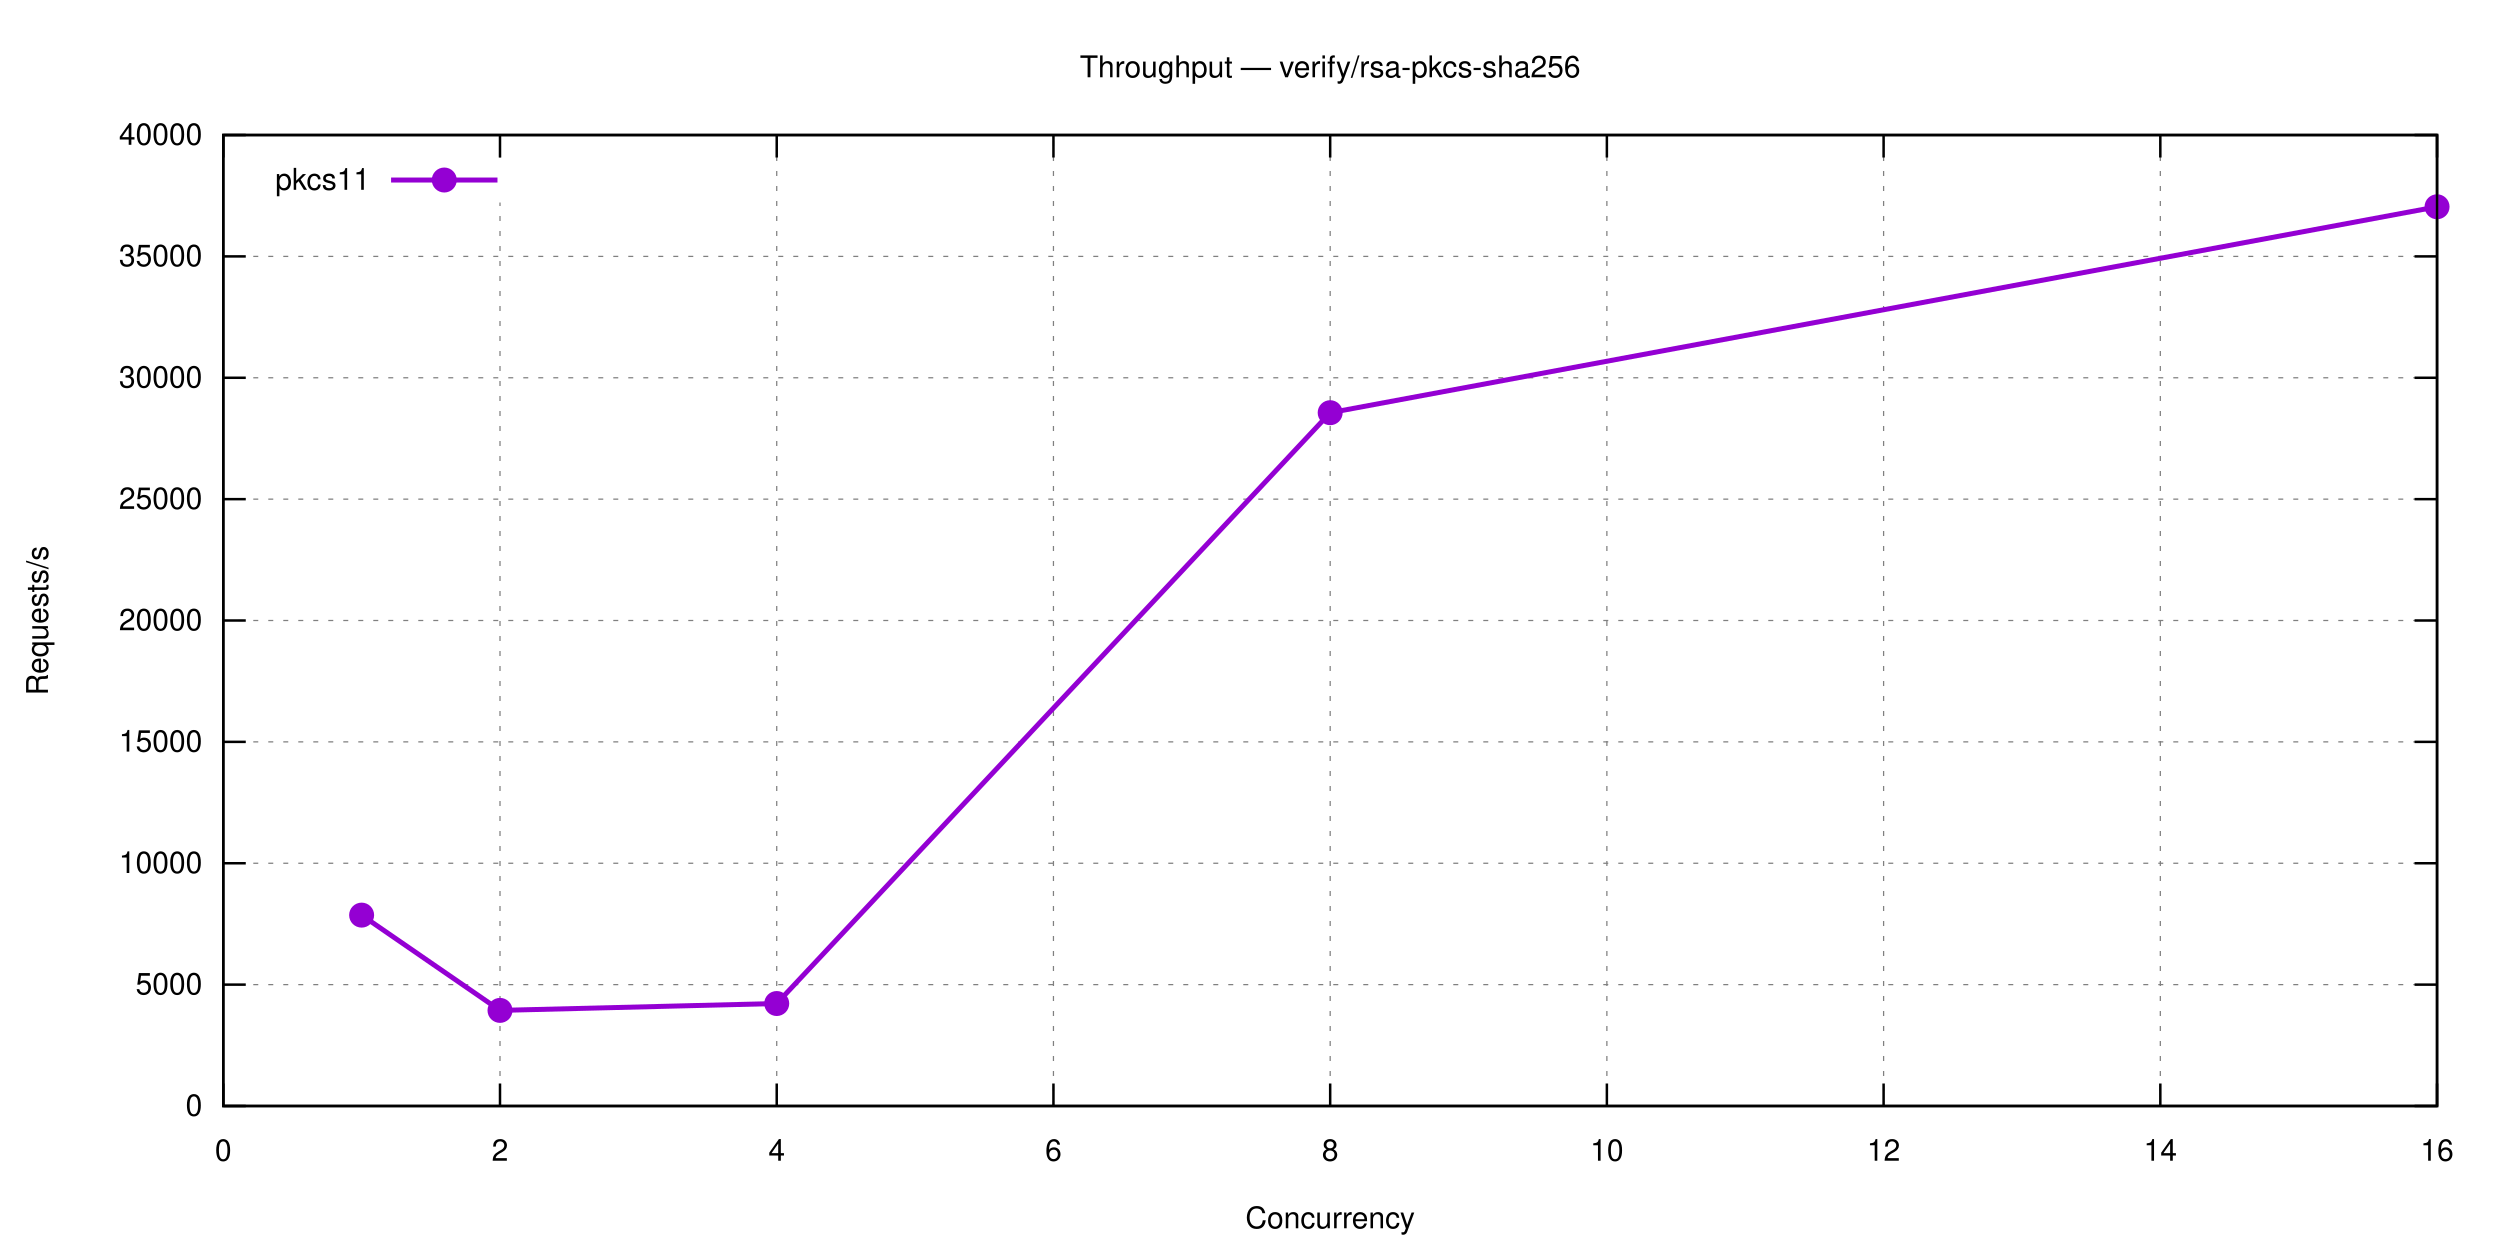
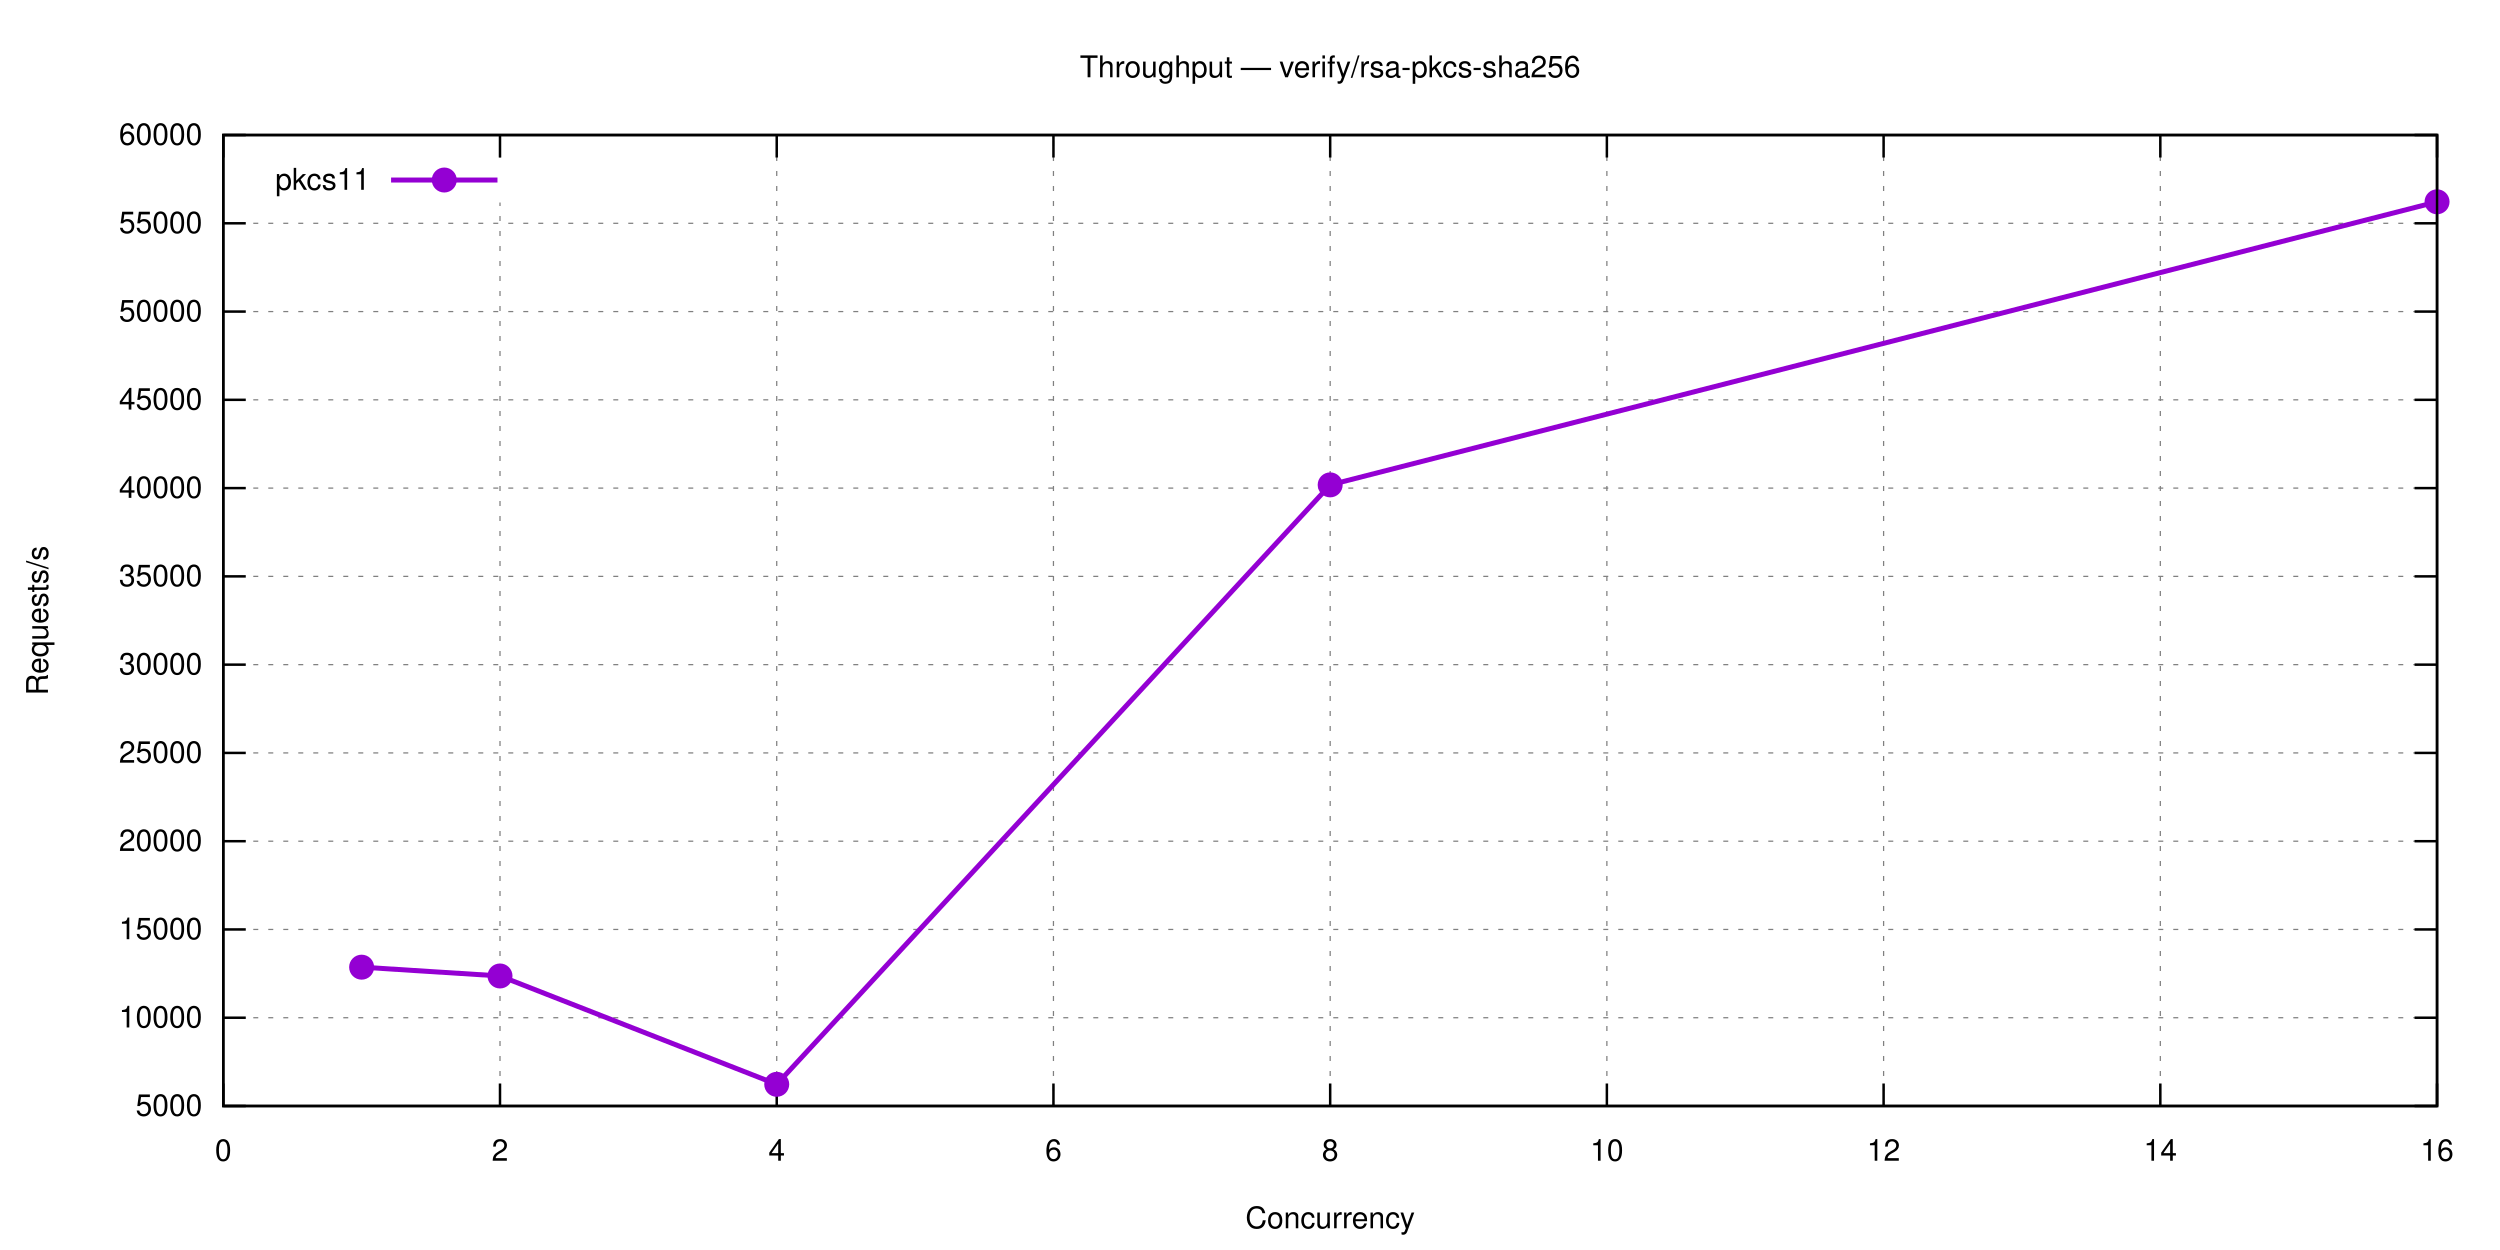
<svg xmlns="http://www.w3.org/2000/svg" xmlns:xlink="http://www.w3.org/1999/xlink" width="1000" height="500" viewBox="0 0 1000 500">
  <g id="gnuplot_canvas">
    <rect x="0" y="0" width="1000" height="500" fill="none" />
    <defs>
      <circle id="gpDot" r="0.5" stroke-width="0.5" stroke="currentColor" />
      <path id="gpPt0" stroke-width="0.222" stroke="currentColor" d="M-1,0 h2 M0,-1 v2" />
      <path id="gpPt1" stroke-width="0.222" stroke="currentColor" d="M-1,-1 L1,1 M1,-1 L-1,1" />
      <path id="gpPt2" stroke-width="0.222" stroke="currentColor" d="M-1,0 L1,0 M0,-1 L0,1 M-1,-1 L1,1 M-1,1 L1,-1" />
      <rect id="gpPt3" stroke-width="0.222" stroke="currentColor" x="-1" y="-1" width="2" height="2" />
      <rect id="gpPt4" stroke-width="0.222" stroke="currentColor" fill="currentColor" x="-1" y="-1" width="2" height="2" />
      <circle id="gpPt5" stroke-width="0.222" stroke="currentColor" cx="0" cy="0" r="1" />
      <use xlink:href="#gpPt5" id="gpPt6" fill="currentColor" stroke="none" />
      <path id="gpPt7" stroke-width="0.222" stroke="currentColor" d="M0,-1.33 L-1.33,0.67 L1.33,0.67 z" />
      <use xlink:href="#gpPt7" id="gpPt8" fill="currentColor" stroke="none" />
      <use xlink:href="#gpPt7" id="gpPt9" stroke="currentColor" transform="rotate(180)" />
      <use xlink:href="#gpPt9" id="gpPt10" fill="currentColor" stroke="none" />
      <use xlink:href="#gpPt3" id="gpPt11" stroke="currentColor" transform="rotate(45)" />
      <use xlink:href="#gpPt11" id="gpPt12" fill="currentColor" stroke="none" />
      <path id="gpPt13" stroke-width="0.222" stroke="currentColor" d="M0,1.330 L1.265,0.411 L0.782,-1.067 L-0.782,-1.076 L-1.265,0.411 z" />
      <use xlink:href="#gpPt13" id="gpPt14" fill="currentColor" stroke="none" />
      <filter id="textbox" filterUnits="objectBoundingBox" x="0" y="0" height="1" width="1">
        <feFlood flood-color="white" flood-opacity="1" result="bgnd" />
        <feComposite in="SourceGraphic" in2="bgnd" operator="atop" />
      </filter>
      <filter id="greybox" filterUnits="objectBoundingBox" x="0" y="0" height="1" width="1">
        <feFlood flood-color="lightgrey" flood-opacity="1" result="grey" />
        <feComposite in="SourceGraphic" in2="grey" operator="atop" />
      </filter>
    </defs>
    <g fill="none" color="white" stroke="currentColor" stroke-width="1.00" stroke-linecap="butt" stroke-linejoin="miter">
</g>
    <g fill="none" color="black" stroke="currentColor" stroke-width="1.00" stroke-linecap="butt" stroke-linejoin="miter">
</g>
    <g fill="none" color="black" stroke="black" stroke-width="0.50" stroke-linecap="butt" stroke-linejoin="miter">
</g>
    <g fill="none" color="gray" stroke="currentColor" stroke-width="0.50" stroke-linecap="butt" stroke-linejoin="miter">
      <path stroke="gray" stroke-dasharray="2,4" class="gridline" d="M89.31,442.40 L974.82,442.40  " />
    </g>
    <g fill="none" color="gray" stroke="gray" stroke-width="1.00" stroke-linecap="butt" stroke-linejoin="miter">
</g>
    <g fill="none" color="black" stroke="currentColor" stroke-width="1.00" stroke-linecap="butt" stroke-linejoin="miter">
      <path stroke="black" d="M89.31,442.40 L98.31,442.40 M974.82,442.40 L965.82,442.40  " />
      <g transform="translate(80.92,446.30)" stroke="none" fill="black" font-family="Helvetica" font-size="12.00" text-anchor="end">
        <text>
-           <tspan font-family="Helvetica"> 0</tspan>
-         </text>
-       </g>
-     </g>
-     <g fill="none" color="black" stroke="currentColor" stroke-width="1.00" stroke-linecap="butt" stroke-linejoin="miter">
- </g>
-     <g fill="none" color="black" stroke="black" stroke-width="0.50" stroke-linecap="butt" stroke-linejoin="miter">
- </g>
-     <g fill="none" color="gray" stroke="currentColor" stroke-width="0.50" stroke-linecap="butt" stroke-linejoin="miter">
-       <path stroke="gray" stroke-dasharray="2,4" class="gridline" d="M89.31,393.85 L974.82,393.85  " />
-     </g>
-     <g fill="none" color="gray" stroke="gray" stroke-width="1.00" stroke-linecap="butt" stroke-linejoin="miter">
- </g>
-     <g fill="none" color="black" stroke="currentColor" stroke-width="1.00" stroke-linecap="butt" stroke-linejoin="miter">
-       <path stroke="black" d="M89.31,393.85 L98.31,393.85 M974.82,393.85 L965.82,393.85  " />
-       <g transform="translate(80.92,397.75)" stroke="none" fill="black" font-family="Helvetica" font-size="12.00" text-anchor="end">
-         <text>
          <tspan font-family="Helvetica"> 5000</tspan>
        </text>
      </g>
    </g>
    <g fill="none" color="black" stroke="currentColor" stroke-width="1.00" stroke-linecap="butt" stroke-linejoin="miter">
</g>
    <g fill="none" color="black" stroke="black" stroke-width="0.50" stroke-linecap="butt" stroke-linejoin="miter">
</g>
    <g fill="none" color="gray" stroke="currentColor" stroke-width="0.50" stroke-linecap="butt" stroke-linejoin="miter">
-       <path stroke="gray" stroke-dasharray="2,4" class="gridline" d="M89.31,345.30 L974.82,345.30  " />
-     </g>
-     <g fill="none" color="gray" stroke="gray" stroke-width="1.00" stroke-linecap="butt" stroke-linejoin="miter">
- </g>
-     <g fill="none" color="black" stroke="currentColor" stroke-width="1.00" stroke-linecap="butt" stroke-linejoin="miter">
-       <path stroke="black" d="M89.31,345.30 L98.31,345.30 M974.82,345.30 L965.82,345.30  " />
-       <g transform="translate(80.92,349.20)" stroke="none" fill="black" font-family="Helvetica" font-size="12.00" text-anchor="end">
+       <path stroke="gray" stroke-dasharray="2,4" class="gridline" d="M89.31,407.09 L974.82,407.09  " />
+     </g>
+     <g fill="none" color="gray" stroke="gray" stroke-width="1.00" stroke-linecap="butt" stroke-linejoin="miter">
+ </g>
+     <g fill="none" color="black" stroke="currentColor" stroke-width="1.00" stroke-linecap="butt" stroke-linejoin="miter">
+       <path stroke="black" d="M89.31,407.09 L98.31,407.09 M974.82,407.09 L965.82,407.09  " />
+       <g transform="translate(80.92,410.99)" stroke="none" fill="black" font-family="Helvetica" font-size="12.00" text-anchor="end">
        <text>
          <tspan font-family="Helvetica"> 10000</tspan>
        </text>
      </g>
    </g>
    <g fill="none" color="black" stroke="currentColor" stroke-width="1.00" stroke-linecap="butt" stroke-linejoin="miter">
</g>
    <g fill="none" color="black" stroke="black" stroke-width="0.50" stroke-linecap="butt" stroke-linejoin="miter">
</g>
    <g fill="none" color="gray" stroke="currentColor" stroke-width="0.50" stroke-linecap="butt" stroke-linejoin="miter">
-       <path stroke="gray" stroke-dasharray="2,4" class="gridline" d="M89.31,296.75 L974.82,296.75  " />
-     </g>
-     <g fill="none" color="gray" stroke="gray" stroke-width="1.00" stroke-linecap="butt" stroke-linejoin="miter">
- </g>
-     <g fill="none" color="black" stroke="currentColor" stroke-width="1.00" stroke-linecap="butt" stroke-linejoin="miter">
-       <path stroke="black" d="M89.31,296.75 L98.31,296.75 M974.82,296.75 L965.82,296.75  " />
-       <g transform="translate(80.92,300.65)" stroke="none" fill="black" font-family="Helvetica" font-size="12.00" text-anchor="end">
+       <path stroke="gray" stroke-dasharray="2,4" class="gridline" d="M89.31,371.78 L974.82,371.78  " />
+     </g>
+     <g fill="none" color="gray" stroke="gray" stroke-width="1.00" stroke-linecap="butt" stroke-linejoin="miter">
+ </g>
+     <g fill="none" color="black" stroke="currentColor" stroke-width="1.00" stroke-linecap="butt" stroke-linejoin="miter">
+       <path stroke="black" d="M89.31,371.78 L98.31,371.78 M974.82,371.78 L965.82,371.78  " />
+       <g transform="translate(80.92,375.68)" stroke="none" fill="black" font-family="Helvetica" font-size="12.00" text-anchor="end">
        <text>
          <tspan font-family="Helvetica"> 15000</tspan>
        </text>
      </g>
    </g>
    <g fill="none" color="black" stroke="currentColor" stroke-width="1.00" stroke-linecap="butt" stroke-linejoin="miter">
</g>
    <g fill="none" color="black" stroke="black" stroke-width="0.50" stroke-linecap="butt" stroke-linejoin="miter">
</g>
    <g fill="none" color="gray" stroke="currentColor" stroke-width="0.50" stroke-linecap="butt" stroke-linejoin="miter">
-       <path stroke="gray" stroke-dasharray="2,4" class="gridline" d="M89.31,248.20 L974.82,248.20  " />
-     </g>
-     <g fill="none" color="gray" stroke="gray" stroke-width="1.00" stroke-linecap="butt" stroke-linejoin="miter">
- </g>
-     <g fill="none" color="black" stroke="currentColor" stroke-width="1.00" stroke-linecap="butt" stroke-linejoin="miter">
-       <path stroke="black" d="M89.31,248.20 L98.31,248.20 M974.82,248.20 L965.82,248.20  " />
-       <g transform="translate(80.92,252.10)" stroke="none" fill="black" font-family="Helvetica" font-size="12.00" text-anchor="end">
+       <path stroke="gray" stroke-dasharray="2,4" class="gridline" d="M89.31,336.48 L974.82,336.48  " />
+     </g>
+     <g fill="none" color="gray" stroke="gray" stroke-width="1.00" stroke-linecap="butt" stroke-linejoin="miter">
+ </g>
+     <g fill="none" color="black" stroke="currentColor" stroke-width="1.00" stroke-linecap="butt" stroke-linejoin="miter">
+       <path stroke="black" d="M89.31,336.48 L98.31,336.48 M974.82,336.48 L965.82,336.48  " />
+       <g transform="translate(80.92,340.38)" stroke="none" fill="black" font-family="Helvetica" font-size="12.00" text-anchor="end">
        <text>
          <tspan font-family="Helvetica"> 20000</tspan>
        </text>
      </g>
    </g>
    <g fill="none" color="black" stroke="currentColor" stroke-width="1.00" stroke-linecap="butt" stroke-linejoin="miter">
</g>
    <g fill="none" color="black" stroke="black" stroke-width="0.50" stroke-linecap="butt" stroke-linejoin="miter">
</g>
    <g fill="none" color="gray" stroke="currentColor" stroke-width="0.50" stroke-linecap="butt" stroke-linejoin="miter">
-       <path stroke="gray" stroke-dasharray="2,4" class="gridline" d="M89.31,199.66 L974.82,199.66  " />
-     </g>
-     <g fill="none" color="gray" stroke="gray" stroke-width="1.00" stroke-linecap="butt" stroke-linejoin="miter">
- </g>
-     <g fill="none" color="black" stroke="currentColor" stroke-width="1.00" stroke-linecap="butt" stroke-linejoin="miter">
-       <path stroke="black" d="M89.31,199.66 L98.31,199.66 M974.82,199.66 L965.82,199.66  " />
-       <g transform="translate(80.92,203.56)" stroke="none" fill="black" font-family="Helvetica" font-size="12.00" text-anchor="end">
+       <path stroke="gray" stroke-dasharray="2,4" class="gridline" d="M89.31,301.17 L974.82,301.17  " />
+     </g>
+     <g fill="none" color="gray" stroke="gray" stroke-width="1.00" stroke-linecap="butt" stroke-linejoin="miter">
+ </g>
+     <g fill="none" color="black" stroke="currentColor" stroke-width="1.00" stroke-linecap="butt" stroke-linejoin="miter">
+       <path stroke="black" d="M89.31,301.17 L98.31,301.17 M974.82,301.17 L965.82,301.17  " />
+       <g transform="translate(80.92,305.07)" stroke="none" fill="black" font-family="Helvetica" font-size="12.00" text-anchor="end">
        <text>
          <tspan font-family="Helvetica"> 25000</tspan>
        </text>
      </g>
    </g>
    <g fill="none" color="black" stroke="currentColor" stroke-width="1.00" stroke-linecap="butt" stroke-linejoin="miter">
</g>
    <g fill="none" color="black" stroke="black" stroke-width="0.50" stroke-linecap="butt" stroke-linejoin="miter">
</g>
    <g fill="none" color="gray" stroke="currentColor" stroke-width="0.50" stroke-linecap="butt" stroke-linejoin="miter">
-       <path stroke="gray" stroke-dasharray="2,4" class="gridline" d="M89.31,151.11 L974.82,151.11  " />
-     </g>
-     <g fill="none" color="gray" stroke="gray" stroke-width="1.00" stroke-linecap="butt" stroke-linejoin="miter">
- </g>
-     <g fill="none" color="black" stroke="currentColor" stroke-width="1.00" stroke-linecap="butt" stroke-linejoin="miter">
-       <path stroke="black" d="M89.31,151.11 L98.31,151.11 M974.82,151.11 L965.82,151.11  " />
-       <g transform="translate(80.92,155.01)" stroke="none" fill="black" font-family="Helvetica" font-size="12.00" text-anchor="end">
+       <path stroke="gray" stroke-dasharray="2,4" class="gridline" d="M89.31,265.86 L974.82,265.86  " />
+     </g>
+     <g fill="none" color="gray" stroke="gray" stroke-width="1.00" stroke-linecap="butt" stroke-linejoin="miter">
+ </g>
+     <g fill="none" color="black" stroke="currentColor" stroke-width="1.00" stroke-linecap="butt" stroke-linejoin="miter">
+       <path stroke="black" d="M89.31,265.86 L98.31,265.86 M974.82,265.86 L965.82,265.86  " />
+       <g transform="translate(80.92,269.76)" stroke="none" fill="black" font-family="Helvetica" font-size="12.00" text-anchor="end">
        <text>
          <tspan font-family="Helvetica"> 30000</tspan>
        </text>
      </g>
    </g>
    <g fill="none" color="black" stroke="currentColor" stroke-width="1.00" stroke-linecap="butt" stroke-linejoin="miter">
</g>
    <g fill="none" color="black" stroke="black" stroke-width="0.50" stroke-linecap="butt" stroke-linejoin="miter">
</g>
    <g fill="none" color="gray" stroke="currentColor" stroke-width="0.50" stroke-linecap="butt" stroke-linejoin="miter">
-       <path stroke="gray" stroke-dasharray="2,4" class="gridline" d="M89.31,102.56 L974.82,102.56  " />
-     </g>
-     <g fill="none" color="gray" stroke="gray" stroke-width="1.00" stroke-linecap="butt" stroke-linejoin="miter">
- </g>
-     <g fill="none" color="black" stroke="currentColor" stroke-width="1.00" stroke-linecap="butt" stroke-linejoin="miter">
-       <path stroke="black" d="M89.31,102.56 L98.31,102.56 M974.82,102.56 L965.82,102.56  " />
-       <g transform="translate(80.92,106.46)" stroke="none" fill="black" font-family="Helvetica" font-size="12.00" text-anchor="end">
+       <path stroke="gray" stroke-dasharray="2,4" class="gridline" d="M89.31,230.55 L974.82,230.55  " />
+     </g>
+     <g fill="none" color="gray" stroke="gray" stroke-width="1.00" stroke-linecap="butt" stroke-linejoin="miter">
+ </g>
+     <g fill="none" color="black" stroke="currentColor" stroke-width="1.00" stroke-linecap="butt" stroke-linejoin="miter">
+       <path stroke="black" d="M89.31,230.55 L98.31,230.55 M974.82,230.55 L965.82,230.55  " />
+       <g transform="translate(80.92,234.45)" stroke="none" fill="black" font-family="Helvetica" font-size="12.00" text-anchor="end">
        <text>
          <tspan font-family="Helvetica"> 35000</tspan>
+         </text>
+       </g>
+     </g>
+     <g fill="none" color="black" stroke="currentColor" stroke-width="1.00" stroke-linecap="butt" stroke-linejoin="miter">
+ </g>
+     <g fill="none" color="black" stroke="black" stroke-width="0.50" stroke-linecap="butt" stroke-linejoin="miter">
+ </g>
+     <g fill="none" color="gray" stroke="currentColor" stroke-width="0.50" stroke-linecap="butt" stroke-linejoin="miter">
+       <path stroke="gray" stroke-dasharray="2,4" class="gridline" d="M89.31,195.24 L974.82,195.24  " />
+     </g>
+     <g fill="none" color="gray" stroke="gray" stroke-width="1.00" stroke-linecap="butt" stroke-linejoin="miter">
+ </g>
+     <g fill="none" color="black" stroke="currentColor" stroke-width="1.00" stroke-linecap="butt" stroke-linejoin="miter">
+       <path stroke="black" d="M89.31,195.24 L98.31,195.24 M974.82,195.24 L965.82,195.24  " />
+       <g transform="translate(80.92,199.14)" stroke="none" fill="black" font-family="Helvetica" font-size="12.00" text-anchor="end">
+         <text>
+           <tspan font-family="Helvetica"> 40000</tspan>
+         </text>
+       </g>
+     </g>
+     <g fill="none" color="black" stroke="currentColor" stroke-width="1.00" stroke-linecap="butt" stroke-linejoin="miter">
+ </g>
+     <g fill="none" color="black" stroke="black" stroke-width="0.50" stroke-linecap="butt" stroke-linejoin="miter">
+ </g>
+     <g fill="none" color="gray" stroke="currentColor" stroke-width="0.50" stroke-linecap="butt" stroke-linejoin="miter">
+       <path stroke="gray" stroke-dasharray="2,4" class="gridline" d="M89.31,159.93 L974.82,159.93  " />
+     </g>
+     <g fill="none" color="gray" stroke="gray" stroke-width="1.00" stroke-linecap="butt" stroke-linejoin="miter">
+ </g>
+     <g fill="none" color="black" stroke="currentColor" stroke-width="1.00" stroke-linecap="butt" stroke-linejoin="miter">
+       <path stroke="black" d="M89.31,159.93 L98.31,159.93 M974.82,159.93 L965.82,159.93  " />
+       <g transform="translate(80.92,163.83)" stroke="none" fill="black" font-family="Helvetica" font-size="12.00" text-anchor="end">
+         <text>
+           <tspan font-family="Helvetica"> 45000</tspan>
+         </text>
+       </g>
+     </g>
+     <g fill="none" color="black" stroke="currentColor" stroke-width="1.00" stroke-linecap="butt" stroke-linejoin="miter">
+ </g>
+     <g fill="none" color="black" stroke="black" stroke-width="0.50" stroke-linecap="butt" stroke-linejoin="miter">
+ </g>
+     <g fill="none" color="gray" stroke="currentColor" stroke-width="0.50" stroke-linecap="butt" stroke-linejoin="miter">
+       <path stroke="gray" stroke-dasharray="2,4" class="gridline" d="M89.31,124.63 L974.82,124.63  " />
+     </g>
+     <g fill="none" color="gray" stroke="gray" stroke-width="1.00" stroke-linecap="butt" stroke-linejoin="miter">
+ </g>
+     <g fill="none" color="black" stroke="currentColor" stroke-width="1.00" stroke-linecap="butt" stroke-linejoin="miter">
+       <path stroke="black" d="M89.31,124.63 L98.31,124.63 M974.82,124.63 L965.82,124.63  " />
+       <g transform="translate(80.92,128.53)" stroke="none" fill="black" font-family="Helvetica" font-size="12.00" text-anchor="end">
+         <text>
+           <tspan font-family="Helvetica"> 50000</tspan>
+         </text>
+       </g>
+     </g>
+     <g fill="none" color="black" stroke="currentColor" stroke-width="1.00" stroke-linecap="butt" stroke-linejoin="miter">
+ </g>
+     <g fill="none" color="black" stroke="black" stroke-width="0.50" stroke-linecap="butt" stroke-linejoin="miter">
+ </g>
+     <g fill="none" color="gray" stroke="currentColor" stroke-width="0.50" stroke-linecap="butt" stroke-linejoin="miter">
+       <path stroke="gray" stroke-dasharray="2,4" class="gridline" d="M89.31,89.32 L974.82,89.32  " />
+     </g>
+     <g fill="none" color="gray" stroke="gray" stroke-width="1.00" stroke-linecap="butt" stroke-linejoin="miter">
+ </g>
+     <g fill="none" color="black" stroke="currentColor" stroke-width="1.00" stroke-linecap="butt" stroke-linejoin="miter">
+       <path stroke="black" d="M89.31,89.32 L98.31,89.32 M974.82,89.32 L965.82,89.32  " />
+       <g transform="translate(80.92,93.22)" stroke="none" fill="black" font-family="Helvetica" font-size="12.00" text-anchor="end">
+         <text>
+           <tspan font-family="Helvetica"> 55000</tspan>
        </text>
      </g>
    </g>
    <g fill="none" color="black" stroke="currentColor" stroke-width="1.00" stroke-linecap="butt" stroke-linejoin="miter">
</g>
    <g fill="none" color="black" stroke="black" stroke-width="0.50" stroke-linecap="butt" stroke-linejoin="miter">
</g>
    <g fill="none" color="gray" stroke="currentColor" stroke-width="0.50" stroke-linecap="butt" stroke-linejoin="miter">
      <path stroke="gray" stroke-dasharray="2,4" class="gridline" d="M89.31,54.01 L974.82,54.01  " />
    </g>
    <g fill="none" color="gray" stroke="gray" stroke-width="1.00" stroke-linecap="butt" stroke-linejoin="miter">
</g>
    <g fill="none" color="black" stroke="currentColor" stroke-width="1.00" stroke-linecap="butt" stroke-linejoin="miter">
      <path stroke="black" d="M89.31,54.01 L98.31,54.01 M974.82,54.01 L965.82,54.01  " />
      <g transform="translate(80.92,57.91)" stroke="none" fill="black" font-family="Helvetica" font-size="12.00" text-anchor="end">
        <text>
-           <tspan font-family="Helvetica"> 40000</tspan>
+           <tspan font-family="Helvetica"> 60000</tspan>
        </text>
      </g>
    </g>
    <g fill="none" color="black" stroke="currentColor" stroke-width="1.00" stroke-linecap="butt" stroke-linejoin="miter">
</g>
    <g fill="none" color="black" stroke="black" stroke-width="0.50" stroke-linecap="butt" stroke-linejoin="miter">
</g>
    <g fill="none" color="gray" stroke="currentColor" stroke-width="0.50" stroke-linecap="butt" stroke-linejoin="miter">
      <path stroke="gray" stroke-dasharray="2,4" class="gridline" d="M89.31,442.40 L89.31,54.01  " />
    </g>
    <g fill="none" color="gray" stroke="gray" stroke-width="1.00" stroke-linecap="butt" stroke-linejoin="miter">
</g>
    <g fill="none" color="black" stroke="currentColor" stroke-width="1.00" stroke-linecap="butt" stroke-linejoin="miter">
      <path stroke="black" d="M89.31,442.40 L89.31,433.40 M89.31,54.01 L89.31,63.01  " />
      <g transform="translate(89.31,464.30)" stroke="none" fill="black" font-family="Helvetica" font-size="12.00" text-anchor="middle">
        <text>
          <tspan font-family="Helvetica"> 0</tspan>
        </text>
      </g>
    </g>
    <g fill="none" color="black" stroke="currentColor" stroke-width="1.00" stroke-linecap="butt" stroke-linejoin="miter">
</g>
    <g fill="none" color="black" stroke="black" stroke-width="0.50" stroke-linecap="butt" stroke-linejoin="miter">
</g>
    <g fill="none" color="gray" stroke="currentColor" stroke-width="0.50" stroke-linecap="butt" stroke-linejoin="miter">
      <path stroke="gray" stroke-dasharray="2,4" class="gridline" d="M200.00,442.40 L200.00,81.01 M200.00,63.01 L200.00,54.01  " />
    </g>
    <g fill="none" color="gray" stroke="gray" stroke-width="1.00" stroke-linecap="butt" stroke-linejoin="miter">
</g>
    <g fill="none" color="black" stroke="currentColor" stroke-width="1.00" stroke-linecap="butt" stroke-linejoin="miter">
      <path stroke="black" d="M200.00,442.40 L200.00,433.40 M200.00,54.01 L200.00,63.01  " />
      <g transform="translate(200.00,464.30)" stroke="none" fill="black" font-family="Helvetica" font-size="12.00" text-anchor="middle">
        <text>
          <tspan font-family="Helvetica"> 2</tspan>
        </text>
      </g>
    </g>
    <g fill="none" color="black" stroke="currentColor" stroke-width="1.00" stroke-linecap="butt" stroke-linejoin="miter">
</g>
    <g fill="none" color="black" stroke="black" stroke-width="0.50" stroke-linecap="butt" stroke-linejoin="miter">
</g>
    <g fill="none" color="gray" stroke="currentColor" stroke-width="0.50" stroke-linecap="butt" stroke-linejoin="miter">
      <path stroke="gray" stroke-dasharray="2,4" class="gridline" d="M310.69,442.40 L310.69,54.01  " />
    </g>
    <g fill="none" color="gray" stroke="gray" stroke-width="1.00" stroke-linecap="butt" stroke-linejoin="miter">
</g>
    <g fill="none" color="black" stroke="currentColor" stroke-width="1.00" stroke-linecap="butt" stroke-linejoin="miter">
      <path stroke="black" d="M310.69,442.40 L310.69,433.40 M310.69,54.01 L310.69,63.01  " />
      <g transform="translate(310.69,464.30)" stroke="none" fill="black" font-family="Helvetica" font-size="12.00" text-anchor="middle">
        <text>
          <tspan font-family="Helvetica"> 4</tspan>
        </text>
      </g>
    </g>
    <g fill="none" color="black" stroke="currentColor" stroke-width="1.00" stroke-linecap="butt" stroke-linejoin="miter">
</g>
    <g fill="none" color="black" stroke="black" stroke-width="0.50" stroke-linecap="butt" stroke-linejoin="miter">
</g>
    <g fill="none" color="gray" stroke="currentColor" stroke-width="0.50" stroke-linecap="butt" stroke-linejoin="miter">
      <path stroke="gray" stroke-dasharray="2,4" class="gridline" d="M421.38,442.40 L421.38,54.01  " />
    </g>
    <g fill="none" color="gray" stroke="gray" stroke-width="1.00" stroke-linecap="butt" stroke-linejoin="miter">
</g>
    <g fill="none" color="black" stroke="currentColor" stroke-width="1.00" stroke-linecap="butt" stroke-linejoin="miter">
      <path stroke="black" d="M421.38,442.40 L421.38,433.40 M421.38,54.01 L421.38,63.01  " />
      <g transform="translate(421.38,464.30)" stroke="none" fill="black" font-family="Helvetica" font-size="12.00" text-anchor="middle">
        <text>
          <tspan font-family="Helvetica"> 6</tspan>
        </text>
      </g>
    </g>
    <g fill="none" color="black" stroke="currentColor" stroke-width="1.00" stroke-linecap="butt" stroke-linejoin="miter">
</g>
    <g fill="none" color="black" stroke="black" stroke-width="0.50" stroke-linecap="butt" stroke-linejoin="miter">
</g>
    <g fill="none" color="gray" stroke="currentColor" stroke-width="0.50" stroke-linecap="butt" stroke-linejoin="miter">
      <path stroke="gray" stroke-dasharray="2,4" class="gridline" d="M532.07,442.40 L532.07,54.01  " />
    </g>
    <g fill="none" color="gray" stroke="gray" stroke-width="1.00" stroke-linecap="butt" stroke-linejoin="miter">
</g>
    <g fill="none" color="black" stroke="currentColor" stroke-width="1.00" stroke-linecap="butt" stroke-linejoin="miter">
      <path stroke="black" d="M532.07,442.40 L532.07,433.40 M532.07,54.01 L532.07,63.01  " />
      <g transform="translate(532.07,464.30)" stroke="none" fill="black" font-family="Helvetica" font-size="12.00" text-anchor="middle">
        <text>
          <tspan font-family="Helvetica"> 8</tspan>
        </text>
      </g>
    </g>
    <g fill="none" color="black" stroke="currentColor" stroke-width="1.00" stroke-linecap="butt" stroke-linejoin="miter">
</g>
    <g fill="none" color="black" stroke="black" stroke-width="0.50" stroke-linecap="butt" stroke-linejoin="miter">
</g>
    <g fill="none" color="gray" stroke="currentColor" stroke-width="0.50" stroke-linecap="butt" stroke-linejoin="miter">
      <path stroke="gray" stroke-dasharray="2,4" class="gridline" d="M642.75,442.40 L642.75,54.01  " />
    </g>
    <g fill="none" color="gray" stroke="gray" stroke-width="1.00" stroke-linecap="butt" stroke-linejoin="miter">
</g>
    <g fill="none" color="black" stroke="currentColor" stroke-width="1.00" stroke-linecap="butt" stroke-linejoin="miter">
      <path stroke="black" d="M642.75,442.40 L642.75,433.40 M642.75,54.01 L642.75,63.01  " />
      <g transform="translate(642.75,464.30)" stroke="none" fill="black" font-family="Helvetica" font-size="12.00" text-anchor="middle">
        <text>
          <tspan font-family="Helvetica"> 10</tspan>
        </text>
      </g>
    </g>
    <g fill="none" color="black" stroke="currentColor" stroke-width="1.00" stroke-linecap="butt" stroke-linejoin="miter">
</g>
    <g fill="none" color="black" stroke="black" stroke-width="0.50" stroke-linecap="butt" stroke-linejoin="miter">
</g>
    <g fill="none" color="gray" stroke="currentColor" stroke-width="0.50" stroke-linecap="butt" stroke-linejoin="miter">
      <path stroke="gray" stroke-dasharray="2,4" class="gridline" d="M753.44,442.40 L753.44,54.01  " />
    </g>
    <g fill="none" color="gray" stroke="gray" stroke-width="1.00" stroke-linecap="butt" stroke-linejoin="miter">
</g>
    <g fill="none" color="black" stroke="currentColor" stroke-width="1.00" stroke-linecap="butt" stroke-linejoin="miter">
      <path stroke="black" d="M753.44,442.40 L753.44,433.40 M753.44,54.01 L753.44,63.01  " />
      <g transform="translate(753.44,464.30)" stroke="none" fill="black" font-family="Helvetica" font-size="12.00" text-anchor="middle">
        <text>
          <tspan font-family="Helvetica"> 12</tspan>
        </text>
      </g>
    </g>
    <g fill="none" color="black" stroke="currentColor" stroke-width="1.00" stroke-linecap="butt" stroke-linejoin="miter">
</g>
    <g fill="none" color="black" stroke="black" stroke-width="0.50" stroke-linecap="butt" stroke-linejoin="miter">
</g>
    <g fill="none" color="gray" stroke="currentColor" stroke-width="0.50" stroke-linecap="butt" stroke-linejoin="miter">
      <path stroke="gray" stroke-dasharray="2,4" class="gridline" d="M864.13,442.40 L864.13,54.01  " />
    </g>
    <g fill="none" color="gray" stroke="gray" stroke-width="1.00" stroke-linecap="butt" stroke-linejoin="miter">
</g>
    <g fill="none" color="black" stroke="currentColor" stroke-width="1.00" stroke-linecap="butt" stroke-linejoin="miter">
      <path stroke="black" d="M864.13,442.40 L864.13,433.40 M864.13,54.01 L864.13,63.01  " />
      <g transform="translate(864.13,464.30)" stroke="none" fill="black" font-family="Helvetica" font-size="12.00" text-anchor="middle">
        <text>
          <tspan font-family="Helvetica"> 14</tspan>
        </text>
      </g>
    </g>
    <g fill="none" color="black" stroke="currentColor" stroke-width="1.00" stroke-linecap="butt" stroke-linejoin="miter">
</g>
    <g fill="none" color="black" stroke="black" stroke-width="0.50" stroke-linecap="butt" stroke-linejoin="miter">
</g>
    <g fill="none" color="gray" stroke="currentColor" stroke-width="0.50" stroke-linecap="butt" stroke-linejoin="miter">
      <path stroke="gray" stroke-dasharray="2,4" class="gridline" d="M974.82,442.40 L974.82,54.01  " />
    </g>
    <g fill="none" color="gray" stroke="gray" stroke-width="1.00" stroke-linecap="butt" stroke-linejoin="miter">
</g>
    <g fill="none" color="black" stroke="currentColor" stroke-width="1.00" stroke-linecap="butt" stroke-linejoin="miter">
      <path stroke="black" d="M974.82,442.40 L974.82,433.40 M974.82,54.01 L974.82,63.01  " />
      <g transform="translate(974.82,464.30)" stroke="none" fill="black" font-family="Helvetica" font-size="12.00" text-anchor="middle">
        <text>
          <tspan font-family="Helvetica"> 16</tspan>
        </text>
      </g>
    </g>
    <g fill="none" color="black" stroke="currentColor" stroke-width="1.00" stroke-linecap="butt" stroke-linejoin="miter">
</g>
    <g fill="none" color="black" stroke="currentColor" stroke-width="1.00" stroke-linecap="butt" stroke-linejoin="miter">
      <path stroke="black" d="M89.31,54.01 L89.31,442.40 L974.82,442.40 L974.82,54.01 L89.31,54.01 Z  " />
    </g>
    <g fill="none" color="black" stroke="currentColor" stroke-width="1.00" stroke-linecap="butt" stroke-linejoin="miter">
</g>
    <g id="gnuplot_plot_1">
      <g fill="none" color="white" stroke="black" stroke-width="2.00" stroke-linecap="butt" stroke-linejoin="miter">
</g>
      <g fill="none" color="black" stroke="currentColor" stroke-width="2.00" stroke-linecap="butt" stroke-linejoin="miter">
        <g transform="translate(148.04,75.91)" stroke="none" fill="black" font-family="Helvetica" font-size="12.00" text-anchor="end">
          <text>
            <tspan font-family="Helvetica">pkcs11</tspan>
          </text>
        </g>
      </g>
      <g fill="none" color="black" stroke="currentColor" stroke-width="2.00" stroke-linecap="butt" stroke-linejoin="miter">
-         <path stroke="rgb(148,   0, 211)" d="M156.43,72.01 L198.99,72.01 M144.65,366.05 L200.00,404.16 L310.69,401.41 L532.07,165.08 L974.82,82.71  " />
-         <use xlink:href="#gpPt6" transform="translate(144.65,366.05) scale(4.50)" color="rgb(148,   0, 211)" />
-         <use xlink:href="#gpPt6" transform="translate(200.00,404.16) scale(4.50)" color="rgb(148,   0, 211)" />
-         <use xlink:href="#gpPt6" transform="translate(310.69,401.41) scale(4.50)" color="rgb(148,   0, 211)" />
-         <use xlink:href="#gpPt6" transform="translate(532.07,165.08) scale(4.50)" color="rgb(148,   0, 211)" />
-         <use xlink:href="#gpPt6" transform="translate(974.82,82.71) scale(4.50)" color="rgb(148,   0, 211)" />
+         <path stroke="rgb(148,   0, 211)" d="M156.43,72.01 L198.99,72.01 M144.65,386.87 L200.00,390.39 L310.69,433.73 L532.07,193.95 L974.82,80.72  " />
+         <use xlink:href="#gpPt6" transform="translate(144.65,386.87) scale(4.50)" color="rgb(148,   0, 211)" />
+         <use xlink:href="#gpPt6" transform="translate(200.00,390.39) scale(4.50)" color="rgb(148,   0, 211)" />
+         <use xlink:href="#gpPt6" transform="translate(310.69,433.73) scale(4.50)" color="rgb(148,   0, 211)" />
+         <use xlink:href="#gpPt6" transform="translate(532.07,193.95) scale(4.50)" color="rgb(148,   0, 211)" />
+         <use xlink:href="#gpPt6" transform="translate(974.82,80.72) scale(4.50)" color="rgb(148,   0, 211)" />
        <use xlink:href="#gpPt6" transform="translate(177.71,72.01) scale(4.50)" color="rgb(148,   0, 211)" />
      </g>
    </g>
    <g fill="none" color="black" stroke="currentColor" stroke-width="2.00" stroke-linecap="butt" stroke-linejoin="miter">
</g>
    <g fill="none" color="black" stroke="black" stroke-width="1.00" stroke-linecap="butt" stroke-linejoin="miter">
</g>
    <g fill="none" color="black" stroke="currentColor" stroke-width="1.00" stroke-linecap="butt" stroke-linejoin="miter">
      <path stroke="black" d="M89.31,54.01 L89.31,442.40 L974.82,442.40 L974.82,54.01 L89.31,54.01 Z  " />
      <g transform="translate(19.18,248.21) rotate(270.00)" stroke="none" fill="black" font-family="Helvetica" font-size="12.00" text-anchor="middle">
        <text>
          <tspan font-family="Helvetica">Requests/s</tspan>
        </text>
      </g>
    </g>
    <g fill="none" color="black" stroke="currentColor" stroke-width="1.00" stroke-linecap="butt" stroke-linejoin="miter">
      <g transform="translate(532.06,491.30)" stroke="none" fill="black" font-family="Helvetica" font-size="12.00" text-anchor="middle">
        <text>
          <tspan font-family="Helvetica">Concurrency</tspan>
        </text>
      </g>
    </g>
    <g fill="none" color="black" stroke="currentColor" stroke-width="1.00" stroke-linecap="butt" stroke-linejoin="miter">
</g>
    <g fill="none" color="black" stroke="currentColor" stroke-width="1.00" stroke-linecap="butt" stroke-linejoin="miter">
      <g transform="translate(532.06,30.91)" stroke="none" fill="black" font-family="Helvetica" font-size="12.00" text-anchor="middle">
        <text>
          <tspan font-family="Helvetica">Throughput — verify/rsa-pkcs-sha256</tspan>
        </text>
      </g>
    </g>
    <g fill="none" color="black" stroke="currentColor" stroke-width="1.00" stroke-linecap="butt" stroke-linejoin="miter">
</g>
  </g>
</svg>
